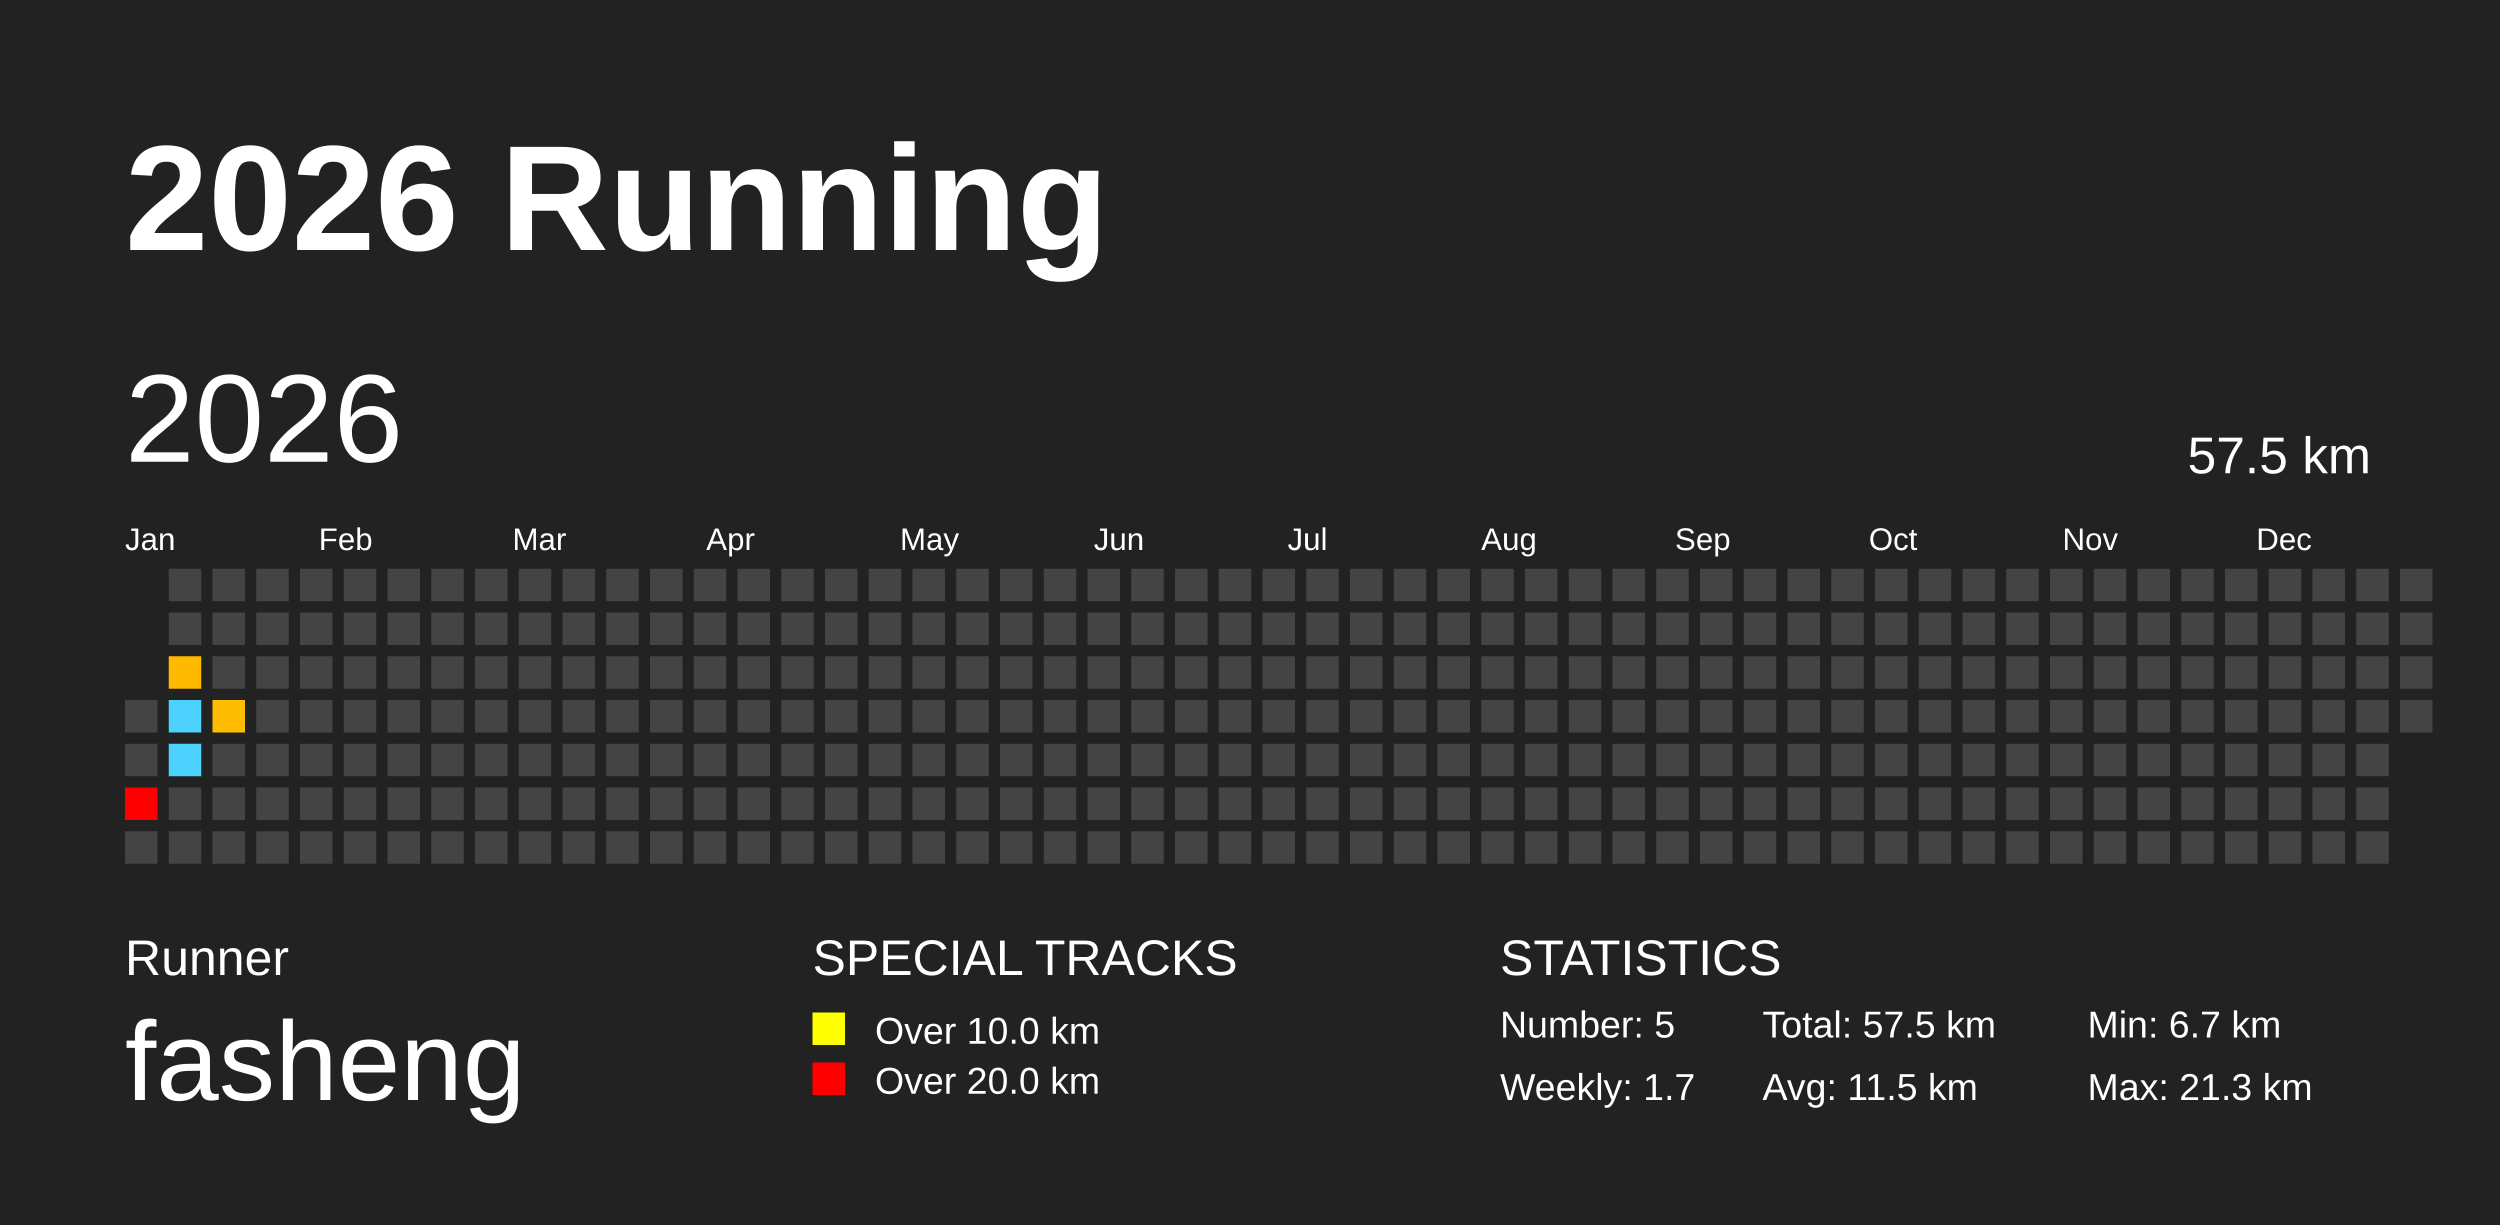
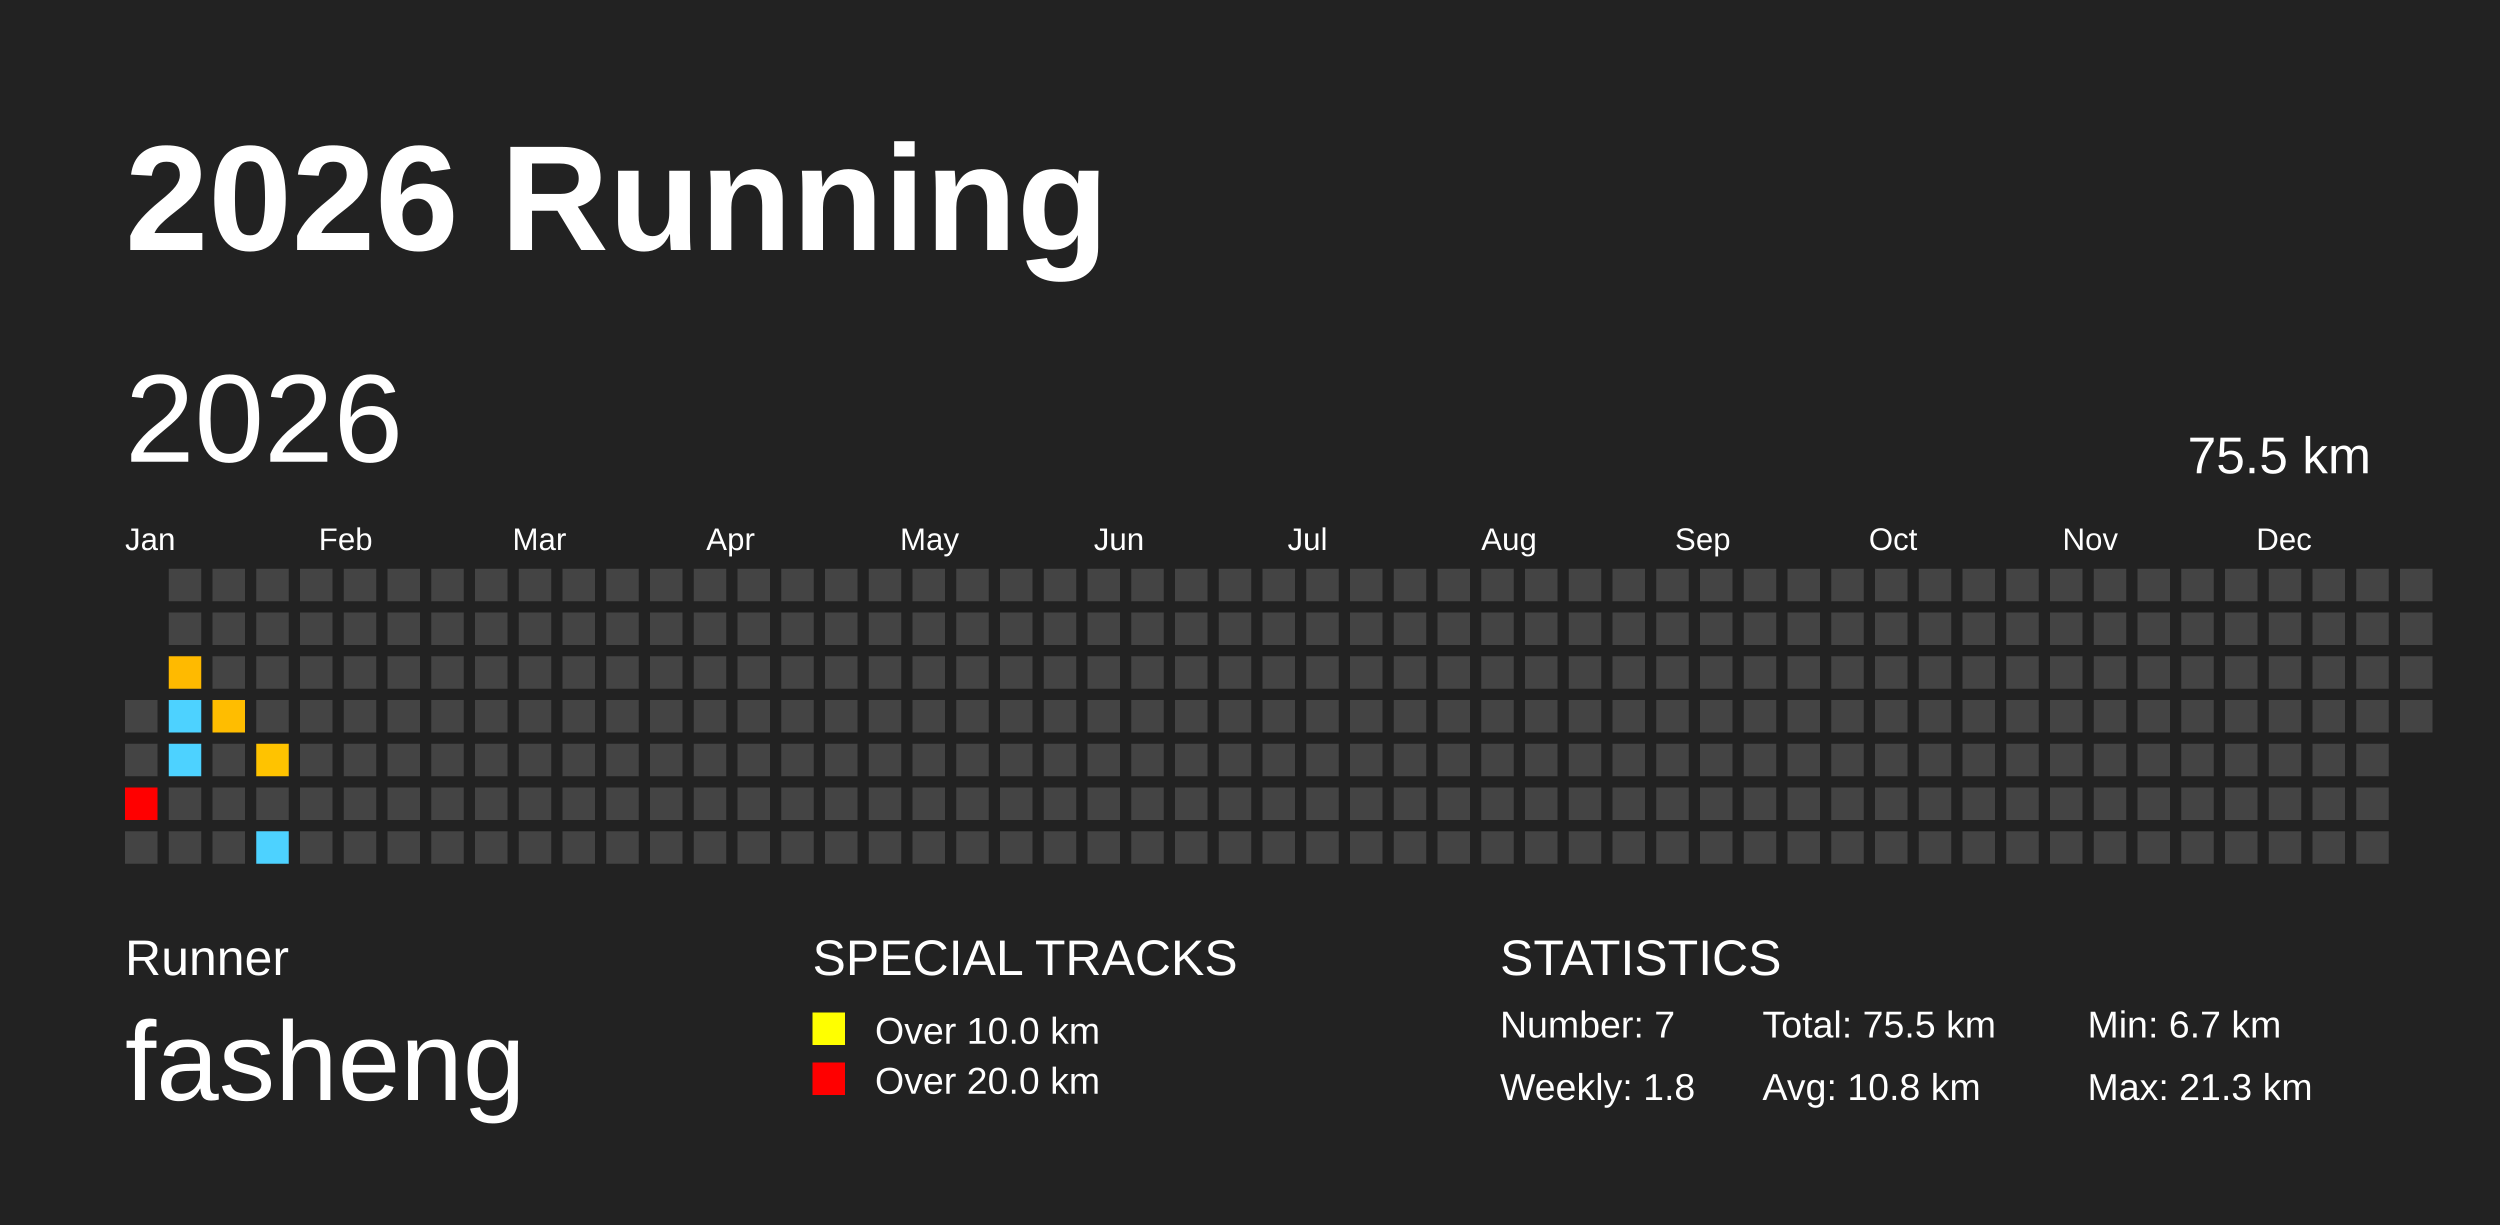
<svg xmlns="http://www.w3.org/2000/svg" baseProfile="full" height="98mm" version="1.1" viewBox="0,0,200,98" width="200mm">
  <defs />
  <rect fill="#222222" height="98" width="200" x="0" y="0" />
  <text fill="#FFFFFF" style="font-size:12px; font-family:Arial; font-weight:bold;" x="10" y="20">2026 Running</text>
  <text fill="#FFFFFF" style="font-size:4px; font-family:Arial" x="10" y="78">Runner</text>
  <text fill="#FFFFFF" style="font-size:9px; font-family:Arial" x="10" y="88">fasheng</text>
  <text fill="#FFFFFF" style="font-size:4px; font-family:Arial" x="65" y="78">SPECIAL TRACKS</text>
  <rect fill="yellow" height="2.6" width="2.6" x="65" y="81" />
  <text fill="#FFFFFF" style="font-size:3px; font-family:Arial" x="70" y="83.5">Over 10.0 km</text>
  <rect fill="red" height="2.6" width="2.6" x="65" y="85" />
  <text fill="#FFFFFF" style="font-size:3px; font-family:Arial" x="70" y="87.5">Over 20.0 km</text>
  <text fill="#FFFFFF" style="font-size:4px; font-family:Arial" x="120" y="78">STATISTICS</text>
-   <text fill="#FFFFFF" style="font-size:3px; font-family:Arial" x="120" y="83">Number: 5</text>
-   <text fill="#FFFFFF" style="font-size:3px; font-family:Arial" x="120" y="88">Weekly: 1.7</text>
-   <text fill="#FFFFFF" style="font-size:3px; font-family:Arial" x="141" y="83">Total: 57.5 km</text>
-   <text fill="#FFFFFF" style="font-size:3px; font-family:Arial" x="141" y="88">Avg: 11.5 km</text>
+   <text fill="#FFFFFF" style="font-size:3px; font-family:Arial" x="120" y="83">Number: 7</text>
+   <text fill="#FFFFFF" style="font-size:3px; font-family:Arial" x="120" y="88">Weekly: 1.8</text>
+   <text fill="#FFFFFF" style="font-size:3px; font-family:Arial" x="141" y="83">Total: 75.5 km</text>
+   <text fill="#FFFFFF" style="font-size:3px; font-family:Arial" x="141" y="88">Avg: 10.8 km</text>
  <text fill="#FFFFFF" style="font-size:3px; font-family:Arial" x="167" y="83">Min: 6.7 km</text>
  <text fill="#FFFFFF" style="font-size:3px; font-family:Arial" x="167" y="88">Max: 21.3 km</text>
  <text dominant-baseline="hanging" fill="#FFFFFF" style="font-size:10.0px; font-family:Arial;" x="10" y="30">2026</text>
-   <text dominant-baseline="hanging" fill="#FFFFFF" style="font-size:4.125px; font-family:Arial;" x="175" y="35">57.5 km</text>
+   <text dominant-baseline="hanging" fill="#FFFFFF" style="font-size:4.125px; font-family:Arial;" x="175" y="35">75.5 km</text>
  <text fill="#FFFFFF" style="font-size:2.5px; font-family:Arial" x="10.0" y="44">Jan</text>
  <text fill="#FFFFFF" style="font-size:2.5px; font-family:Arial" x="25.5" y="44">Feb</text>
  <text fill="#FFFFFF" style="font-size:2.5px; font-family:Arial" x="41.0" y="44">Mar</text>
  <text fill="#FFFFFF" style="font-size:2.5px; font-family:Arial" x="56.5" y="44">Apr</text>
  <text fill="#FFFFFF" style="font-size:2.5px; font-family:Arial" x="72.0" y="44">May</text>
  <text fill="#FFFFFF" style="font-size:2.5px; font-family:Arial" x="87.5" y="44">Jun</text>
  <text fill="#FFFFFF" style="font-size:2.5px; font-family:Arial" x="103.0" y="44">Jul</text>
  <text fill="#FFFFFF" style="font-size:2.5px; font-family:Arial" x="118.5" y="44">Aug</text>
  <text fill="#FFFFFF" style="font-size:2.5px; font-family:Arial" x="134.0" y="44">Sep</text>
  <text fill="#FFFFFF" style="font-size:2.5px; font-family:Arial" x="149.5" y="44">Oct</text>
  <text fill="#FFFFFF" style="font-size:2.5px; font-family:Arial" x="165.0" y="44">Nov</text>
  <text fill="#FFFFFF" style="font-size:2.5px; font-family:Arial" x="180.5" y="44">Dec</text>
  <rect fill="#444444" height="2.6" width="2.6" x="10.0" y="56.0" />
  <rect fill="#444444" height="2.6" width="2.6" x="10.0" y="59.5" />
  <rect fill="red" height="2.6" width="2.6" x="10.0" y="63.0" />
  <rect fill="#444444" height="2.6" width="2.6" x="10.0" y="66.5" />
  <rect fill="#444444" height="2.6" width="2.6" x="13.5" y="45.5" />
  <rect fill="#444444" height="2.6" width="2.6" x="13.5" y="49.0" />
  <rect fill="#ffba00" height="2.6" width="2.6" x="13.5" y="52.5" />
  <rect fill="#4dd2ff" height="2.6" width="2.6" x="13.5" y="56.0" />
  <rect fill="#4dd2ff" height="2.6" width="2.6" x="13.5" y="59.5" />
  <rect fill="#444444" height="2.6" width="2.6" x="13.5" y="63.0" />
  <rect fill="#444444" height="2.6" width="2.6" x="13.5" y="66.5" />
  <rect fill="#444444" height="2.6" width="2.6" x="17.0" y="45.5" />
  <rect fill="#444444" height="2.6" width="2.6" x="17.0" y="49.0" />
  <rect fill="#444444" height="2.6" width="2.6" x="17.0" y="52.5" />
  <rect fill="#ffbd00" height="2.6" width="2.6" x="17.0" y="56.0" />
  <rect fill="#444444" height="2.6" width="2.6" x="17.0" y="59.5" />
  <rect fill="#444444" height="2.6" width="2.6" x="17.0" y="63.0" />
  <rect fill="#444444" height="2.6" width="2.6" x="17.0" y="66.5" />
  <rect fill="#444444" height="2.6" width="2.6" x="20.5" y="45.5" />
  <rect fill="#444444" height="2.6" width="2.6" x="20.5" y="49.0" />
  <rect fill="#444444" height="2.6" width="2.6" x="20.5" y="52.5" />
  <rect fill="#444444" height="2.6" width="2.6" x="20.5" y="56.0" />
-   <rect fill="#444444" height="2.6" width="2.6" x="20.5" y="59.5" />
+   <rect fill="#ffc300" height="2.6" width="2.6" x="20.5" y="59.5" />
  <rect fill="#444444" height="2.6" width="2.6" x="20.5" y="63.0" />
-   <rect fill="#444444" height="2.6" width="2.6" x="20.5" y="66.5" />
+   <rect fill="#4dd2ff" height="2.6" width="2.6" x="20.5" y="66.5" />
  <rect fill="#444444" height="2.6" width="2.6" x="24.0" y="45.5" />
  <rect fill="#444444" height="2.6" width="2.6" x="24.0" y="49.0" />
  <rect fill="#444444" height="2.6" width="2.6" x="24.0" y="52.5" />
  <rect fill="#444444" height="2.6" width="2.6" x="24.0" y="56.0" />
  <rect fill="#444444" height="2.6" width="2.6" x="24.0" y="59.5" />
  <rect fill="#444444" height="2.6" width="2.6" x="24.0" y="63.0" />
  <rect fill="#444444" height="2.6" width="2.6" x="24.0" y="66.5" />
  <rect fill="#444444" height="2.6" width="2.6" x="27.5" y="45.5" />
  <rect fill="#444444" height="2.6" width="2.6" x="27.5" y="49.0" />
  <rect fill="#444444" height="2.6" width="2.6" x="27.5" y="52.5" />
  <rect fill="#444444" height="2.6" width="2.6" x="27.5" y="56.0" />
  <rect fill="#444444" height="2.6" width="2.6" x="27.5" y="59.5" />
  <rect fill="#444444" height="2.6" width="2.6" x="27.5" y="63.0" />
  <rect fill="#444444" height="2.6" width="2.6" x="27.5" y="66.5" />
  <rect fill="#444444" height="2.6" width="2.6" x="31.0" y="45.5" />
  <rect fill="#444444" height="2.6" width="2.6" x="31.0" y="49.0" />
  <rect fill="#444444" height="2.6" width="2.6" x="31.0" y="52.5" />
  <rect fill="#444444" height="2.6" width="2.6" x="31.0" y="56.0" />
  <rect fill="#444444" height="2.6" width="2.6" x="31.0" y="59.5" />
  <rect fill="#444444" height="2.6" width="2.6" x="31.0" y="63.0" />
  <rect fill="#444444" height="2.6" width="2.6" x="31.0" y="66.5" />
  <rect fill="#444444" height="2.6" width="2.6" x="34.5" y="45.5" />
  <rect fill="#444444" height="2.6" width="2.6" x="34.5" y="49.0" />
  <rect fill="#444444" height="2.6" width="2.6" x="34.5" y="52.5" />
  <rect fill="#444444" height="2.6" width="2.6" x="34.5" y="56.0" />
  <rect fill="#444444" height="2.6" width="2.6" x="34.5" y="59.5" />
  <rect fill="#444444" height="2.6" width="2.6" x="34.5" y="63.0" />
  <rect fill="#444444" height="2.6" width="2.6" x="34.5" y="66.5" />
  <rect fill="#444444" height="2.6" width="2.6" x="38.0" y="45.5" />
  <rect fill="#444444" height="2.6" width="2.6" x="38.0" y="49.0" />
  <rect fill="#444444" height="2.6" width="2.6" x="38.0" y="52.5" />
  <rect fill="#444444" height="2.6" width="2.6" x="38.0" y="56.0" />
  <rect fill="#444444" height="2.6" width="2.6" x="38.0" y="59.5" />
  <rect fill="#444444" height="2.6" width="2.6" x="38.0" y="63.0" />
  <rect fill="#444444" height="2.6" width="2.6" x="38.0" y="66.5" />
  <rect fill="#444444" height="2.6" width="2.6" x="41.5" y="45.5" />
  <rect fill="#444444" height="2.6" width="2.6" x="41.5" y="49.0" />
  <rect fill="#444444" height="2.6" width="2.6" x="41.5" y="52.5" />
  <rect fill="#444444" height="2.6" width="2.6" x="41.5" y="56.0" />
  <rect fill="#444444" height="2.6" width="2.6" x="41.5" y="59.5" />
  <rect fill="#444444" height="2.6" width="2.6" x="41.5" y="63.0" />
  <rect fill="#444444" height="2.6" width="2.6" x="41.5" y="66.5" />
  <rect fill="#444444" height="2.6" width="2.6" x="45.0" y="45.5" />
  <rect fill="#444444" height="2.6" width="2.6" x="45.0" y="49.0" />
  <rect fill="#444444" height="2.6" width="2.6" x="45.0" y="52.5" />
  <rect fill="#444444" height="2.6" width="2.6" x="45.0" y="56.0" />
  <rect fill="#444444" height="2.6" width="2.6" x="45.0" y="59.5" />
  <rect fill="#444444" height="2.6" width="2.6" x="45.0" y="63.0" />
  <rect fill="#444444" height="2.6" width="2.6" x="45.0" y="66.5" />
  <rect fill="#444444" height="2.6" width="2.6" x="48.5" y="45.5" />
  <rect fill="#444444" height="2.6" width="2.6" x="48.5" y="49.0" />
  <rect fill="#444444" height="2.6" width="2.6" x="48.5" y="52.5" />
  <rect fill="#444444" height="2.6" width="2.6" x="48.5" y="56.0" />
  <rect fill="#444444" height="2.6" width="2.6" x="48.5" y="59.5" />
  <rect fill="#444444" height="2.6" width="2.6" x="48.5" y="63.0" />
  <rect fill="#444444" height="2.6" width="2.6" x="48.5" y="66.5" />
  <rect fill="#444444" height="2.6" width="2.6" x="52.0" y="45.5" />
  <rect fill="#444444" height="2.6" width="2.6" x="52.0" y="49.0" />
  <rect fill="#444444" height="2.6" width="2.6" x="52.0" y="52.5" />
  <rect fill="#444444" height="2.6" width="2.6" x="52.0" y="56.0" />
  <rect fill="#444444" height="2.6" width="2.6" x="52.0" y="59.5" />
  <rect fill="#444444" height="2.6" width="2.6" x="52.0" y="63.0" />
  <rect fill="#444444" height="2.6" width="2.6" x="52.0" y="66.5" />
  <rect fill="#444444" height="2.6" width="2.6" x="55.5" y="45.5" />
  <rect fill="#444444" height="2.6" width="2.6" x="55.5" y="49.0" />
  <rect fill="#444444" height="2.6" width="2.6" x="55.5" y="52.5" />
  <rect fill="#444444" height="2.6" width="2.6" x="55.5" y="56.0" />
  <rect fill="#444444" height="2.6" width="2.6" x="55.5" y="59.5" />
  <rect fill="#444444" height="2.6" width="2.6" x="55.5" y="63.0" />
  <rect fill="#444444" height="2.6" width="2.6" x="55.5" y="66.5" />
  <rect fill="#444444" height="2.6" width="2.6" x="59.0" y="45.5" />
  <rect fill="#444444" height="2.6" width="2.6" x="59.0" y="49.0" />
  <rect fill="#444444" height="2.6" width="2.6" x="59.0" y="52.5" />
  <rect fill="#444444" height="2.6" width="2.6" x="59.0" y="56.0" />
  <rect fill="#444444" height="2.6" width="2.6" x="59.0" y="59.5" />
  <rect fill="#444444" height="2.6" width="2.6" x="59.0" y="63.0" />
  <rect fill="#444444" height="2.6" width="2.6" x="59.0" y="66.5" />
  <rect fill="#444444" height="2.6" width="2.6" x="62.5" y="45.5" />
  <rect fill="#444444" height="2.6" width="2.6" x="62.5" y="49.0" />
  <rect fill="#444444" height="2.6" width="2.6" x="62.5" y="52.5" />
  <rect fill="#444444" height="2.6" width="2.6" x="62.5" y="56.0" />
  <rect fill="#444444" height="2.6" width="2.6" x="62.5" y="59.5" />
  <rect fill="#444444" height="2.6" width="2.6" x="62.5" y="63.0" />
  <rect fill="#444444" height="2.6" width="2.6" x="62.5" y="66.5" />
  <rect fill="#444444" height="2.6" width="2.6" x="66.0" y="45.5" />
  <rect fill="#444444" height="2.6" width="2.6" x="66.0" y="49.0" />
  <rect fill="#444444" height="2.6" width="2.6" x="66.0" y="52.5" />
  <rect fill="#444444" height="2.6" width="2.6" x="66.0" y="56.0" />
  <rect fill="#444444" height="2.6" width="2.6" x="66.0" y="59.5" />
  <rect fill="#444444" height="2.6" width="2.6" x="66.0" y="63.0" />
  <rect fill="#444444" height="2.6" width="2.6" x="66.0" y="66.5" />
  <rect fill="#444444" height="2.6" width="2.6" x="69.5" y="45.5" />
  <rect fill="#444444" height="2.6" width="2.6" x="69.5" y="49.0" />
  <rect fill="#444444" height="2.6" width="2.6" x="69.5" y="52.5" />
  <rect fill="#444444" height="2.6" width="2.6" x="69.5" y="56.0" />
  <rect fill="#444444" height="2.6" width="2.6" x="69.5" y="59.5" />
  <rect fill="#444444" height="2.6" width="2.6" x="69.5" y="63.0" />
  <rect fill="#444444" height="2.6" width="2.6" x="69.5" y="66.5" />
  <rect fill="#444444" height="2.6" width="2.6" x="73.0" y="45.5" />
  <rect fill="#444444" height="2.6" width="2.6" x="73.0" y="49.0" />
  <rect fill="#444444" height="2.6" width="2.6" x="73.0" y="52.5" />
  <rect fill="#444444" height="2.6" width="2.6" x="73.0" y="56.0" />
  <rect fill="#444444" height="2.6" width="2.6" x="73.0" y="59.5" />
  <rect fill="#444444" height="2.6" width="2.6" x="73.0" y="63.0" />
  <rect fill="#444444" height="2.6" width="2.6" x="73.0" y="66.5" />
  <rect fill="#444444" height="2.6" width="2.6" x="76.5" y="45.5" />
  <rect fill="#444444" height="2.6" width="2.6" x="76.5" y="49.0" />
  <rect fill="#444444" height="2.6" width="2.6" x="76.5" y="52.5" />
  <rect fill="#444444" height="2.6" width="2.6" x="76.5" y="56.0" />
  <rect fill="#444444" height="2.6" width="2.6" x="76.5" y="59.5" />
  <rect fill="#444444" height="2.6" width="2.6" x="76.5" y="63.0" />
  <rect fill="#444444" height="2.6" width="2.6" x="76.5" y="66.5" />
  <rect fill="#444444" height="2.6" width="2.6" x="80.0" y="45.5" />
  <rect fill="#444444" height="2.6" width="2.6" x="80.0" y="49.0" />
  <rect fill="#444444" height="2.6" width="2.6" x="80.0" y="52.5" />
  <rect fill="#444444" height="2.6" width="2.6" x="80.0" y="56.0" />
  <rect fill="#444444" height="2.6" width="2.6" x="80.0" y="59.5" />
  <rect fill="#444444" height="2.6" width="2.6" x="80.0" y="63.0" />
  <rect fill="#444444" height="2.6" width="2.6" x="80.0" y="66.5" />
  <rect fill="#444444" height="2.6" width="2.6" x="83.5" y="45.5" />
  <rect fill="#444444" height="2.6" width="2.6" x="83.5" y="49.0" />
  <rect fill="#444444" height="2.6" width="2.6" x="83.5" y="52.5" />
  <rect fill="#444444" height="2.6" width="2.6" x="83.5" y="56.0" />
  <rect fill="#444444" height="2.6" width="2.6" x="83.5" y="59.5" />
  <rect fill="#444444" height="2.6" width="2.6" x="83.5" y="63.0" />
  <rect fill="#444444" height="2.6" width="2.6" x="83.5" y="66.5" />
  <rect fill="#444444" height="2.6" width="2.6" x="87.0" y="45.5" />
  <rect fill="#444444" height="2.6" width="2.6" x="87.0" y="49.0" />
  <rect fill="#444444" height="2.6" width="2.6" x="87.0" y="52.5" />
  <rect fill="#444444" height="2.6" width="2.6" x="87.0" y="56.0" />
  <rect fill="#444444" height="2.6" width="2.6" x="87.0" y="59.5" />
  <rect fill="#444444" height="2.6" width="2.6" x="87.0" y="63.0" />
  <rect fill="#444444" height="2.6" width="2.6" x="87.0" y="66.5" />
  <rect fill="#444444" height="2.6" width="2.6" x="90.5" y="45.5" />
  <rect fill="#444444" height="2.6" width="2.6" x="90.5" y="49.0" />
  <rect fill="#444444" height="2.6" width="2.6" x="90.5" y="52.5" />
  <rect fill="#444444" height="2.6" width="2.6" x="90.5" y="56.0" />
  <rect fill="#444444" height="2.6" width="2.6" x="90.5" y="59.5" />
  <rect fill="#444444" height="2.6" width="2.6" x="90.5" y="63.0" />
  <rect fill="#444444" height="2.6" width="2.6" x="90.5" y="66.5" />
  <rect fill="#444444" height="2.6" width="2.6" x="94.0" y="45.5" />
  <rect fill="#444444" height="2.6" width="2.6" x="94.0" y="49.0" />
  <rect fill="#444444" height="2.6" width="2.6" x="94.0" y="52.5" />
  <rect fill="#444444" height="2.6" width="2.6" x="94.0" y="56.0" />
  <rect fill="#444444" height="2.6" width="2.6" x="94.0" y="59.5" />
  <rect fill="#444444" height="2.6" width="2.6" x="94.0" y="63.0" />
  <rect fill="#444444" height="2.6" width="2.6" x="94.0" y="66.5" />
  <rect fill="#444444" height="2.6" width="2.6" x="97.5" y="45.5" />
  <rect fill="#444444" height="2.6" width="2.6" x="97.5" y="49.0" />
  <rect fill="#444444" height="2.6" width="2.6" x="97.5" y="52.5" />
  <rect fill="#444444" height="2.6" width="2.6" x="97.5" y="56.0" />
  <rect fill="#444444" height="2.6" width="2.6" x="97.5" y="59.5" />
  <rect fill="#444444" height="2.6" width="2.6" x="97.5" y="63.0" />
  <rect fill="#444444" height="2.6" width="2.6" x="97.5" y="66.5" />
  <rect fill="#444444" height="2.6" width="2.6" x="101.0" y="45.5" />
  <rect fill="#444444" height="2.6" width="2.6" x="101.0" y="49.0" />
  <rect fill="#444444" height="2.6" width="2.6" x="101.0" y="52.5" />
  <rect fill="#444444" height="2.6" width="2.6" x="101.0" y="56.0" />
  <rect fill="#444444" height="2.6" width="2.6" x="101.0" y="59.5" />
  <rect fill="#444444" height="2.6" width="2.6" x="101.0" y="63.0" />
  <rect fill="#444444" height="2.6" width="2.6" x="101.0" y="66.5" />
  <rect fill="#444444" height="2.6" width="2.6" x="104.5" y="45.5" />
  <rect fill="#444444" height="2.6" width="2.6" x="104.5" y="49.0" />
  <rect fill="#444444" height="2.6" width="2.6" x="104.5" y="52.5" />
  <rect fill="#444444" height="2.6" width="2.6" x="104.5" y="56.0" />
  <rect fill="#444444" height="2.6" width="2.6" x="104.5" y="59.5" />
  <rect fill="#444444" height="2.6" width="2.6" x="104.5" y="63.0" />
  <rect fill="#444444" height="2.6" width="2.6" x="104.5" y="66.5" />
  <rect fill="#444444" height="2.6" width="2.6" x="108.0" y="45.5" />
  <rect fill="#444444" height="2.6" width="2.6" x="108.0" y="49.0" />
  <rect fill="#444444" height="2.6" width="2.6" x="108.0" y="52.5" />
  <rect fill="#444444" height="2.6" width="2.6" x="108.0" y="56.0" />
  <rect fill="#444444" height="2.6" width="2.6" x="108.0" y="59.5" />
  <rect fill="#444444" height="2.6" width="2.6" x="108.0" y="63.0" />
  <rect fill="#444444" height="2.6" width="2.6" x="108.0" y="66.5" />
  <rect fill="#444444" height="2.6" width="2.6" x="111.5" y="45.5" />
  <rect fill="#444444" height="2.6" width="2.6" x="111.5" y="49.0" />
  <rect fill="#444444" height="2.6" width="2.6" x="111.5" y="52.5" />
  <rect fill="#444444" height="2.6" width="2.6" x="111.5" y="56.0" />
  <rect fill="#444444" height="2.6" width="2.6" x="111.5" y="59.5" />
  <rect fill="#444444" height="2.6" width="2.6" x="111.5" y="63.0" />
  <rect fill="#444444" height="2.6" width="2.6" x="111.5" y="66.5" />
  <rect fill="#444444" height="2.6" width="2.6" x="115.0" y="45.5" />
  <rect fill="#444444" height="2.6" width="2.6" x="115.0" y="49.0" />
  <rect fill="#444444" height="2.6" width="2.6" x="115.0" y="52.5" />
  <rect fill="#444444" height="2.6" width="2.6" x="115.0" y="56.0" />
  <rect fill="#444444" height="2.6" width="2.6" x="115.0" y="59.5" />
  <rect fill="#444444" height="2.6" width="2.6" x="115.0" y="63.0" />
  <rect fill="#444444" height="2.6" width="2.6" x="115.0" y="66.5" />
  <rect fill="#444444" height="2.6" width="2.6" x="118.5" y="45.5" />
  <rect fill="#444444" height="2.6" width="2.6" x="118.5" y="49.0" />
  <rect fill="#444444" height="2.6" width="2.6" x="118.5" y="52.5" />
  <rect fill="#444444" height="2.6" width="2.6" x="118.5" y="56.0" />
  <rect fill="#444444" height="2.6" width="2.6" x="118.5" y="59.5" />
  <rect fill="#444444" height="2.6" width="2.6" x="118.5" y="63.0" />
  <rect fill="#444444" height="2.6" width="2.6" x="118.5" y="66.5" />
  <rect fill="#444444" height="2.6" width="2.6" x="122.0" y="45.5" />
  <rect fill="#444444" height="2.6" width="2.6" x="122.0" y="49.0" />
  <rect fill="#444444" height="2.6" width="2.6" x="122.0" y="52.5" />
  <rect fill="#444444" height="2.6" width="2.6" x="122.0" y="56.0" />
  <rect fill="#444444" height="2.6" width="2.6" x="122.0" y="59.5" />
  <rect fill="#444444" height="2.6" width="2.6" x="122.0" y="63.0" />
  <rect fill="#444444" height="2.6" width="2.6" x="122.0" y="66.5" />
  <rect fill="#444444" height="2.6" width="2.6" x="125.5" y="45.5" />
  <rect fill="#444444" height="2.6" width="2.6" x="125.5" y="49.0" />
  <rect fill="#444444" height="2.6" width="2.6" x="125.5" y="52.5" />
  <rect fill="#444444" height="2.6" width="2.6" x="125.5" y="56.0" />
  <rect fill="#444444" height="2.6" width="2.6" x="125.5" y="59.5" />
  <rect fill="#444444" height="2.6" width="2.6" x="125.5" y="63.0" />
  <rect fill="#444444" height="2.6" width="2.6" x="125.5" y="66.5" />
  <rect fill="#444444" height="2.6" width="2.6" x="129.0" y="45.5" />
  <rect fill="#444444" height="2.6" width="2.6" x="129.0" y="49.0" />
  <rect fill="#444444" height="2.6" width="2.6" x="129.0" y="52.5" />
  <rect fill="#444444" height="2.6" width="2.6" x="129.0" y="56.0" />
  <rect fill="#444444" height="2.6" width="2.6" x="129.0" y="59.5" />
  <rect fill="#444444" height="2.6" width="2.6" x="129.0" y="63.0" />
  <rect fill="#444444" height="2.6" width="2.6" x="129.0" y="66.5" />
  <rect fill="#444444" height="2.6" width="2.6" x="132.5" y="45.5" />
  <rect fill="#444444" height="2.6" width="2.6" x="132.5" y="49.0" />
  <rect fill="#444444" height="2.6" width="2.6" x="132.5" y="52.5" />
  <rect fill="#444444" height="2.6" width="2.6" x="132.5" y="56.0" />
  <rect fill="#444444" height="2.6" width="2.6" x="132.5" y="59.5" />
  <rect fill="#444444" height="2.6" width="2.6" x="132.5" y="63.0" />
  <rect fill="#444444" height="2.6" width="2.6" x="132.5" y="66.5" />
  <rect fill="#444444" height="2.6" width="2.6" x="136.0" y="45.5" />
  <rect fill="#444444" height="2.6" width="2.6" x="136.0" y="49.0" />
  <rect fill="#444444" height="2.6" width="2.6" x="136.0" y="52.5" />
  <rect fill="#444444" height="2.6" width="2.6" x="136.0" y="56.0" />
  <rect fill="#444444" height="2.6" width="2.6" x="136.0" y="59.5" />
  <rect fill="#444444" height="2.6" width="2.6" x="136.0" y="63.0" />
  <rect fill="#444444" height="2.6" width="2.6" x="136.0" y="66.5" />
  <rect fill="#444444" height="2.6" width="2.6" x="139.5" y="45.5" />
  <rect fill="#444444" height="2.6" width="2.6" x="139.5" y="49.0" />
  <rect fill="#444444" height="2.6" width="2.6" x="139.5" y="52.5" />
  <rect fill="#444444" height="2.6" width="2.6" x="139.5" y="56.0" />
  <rect fill="#444444" height="2.6" width="2.6" x="139.5" y="59.5" />
  <rect fill="#444444" height="2.6" width="2.6" x="139.5" y="63.0" />
  <rect fill="#444444" height="2.6" width="2.6" x="139.5" y="66.5" />
  <rect fill="#444444" height="2.6" width="2.6" x="143.0" y="45.5" />
  <rect fill="#444444" height="2.6" width="2.6" x="143.0" y="49.0" />
  <rect fill="#444444" height="2.6" width="2.6" x="143.0" y="52.5" />
  <rect fill="#444444" height="2.6" width="2.6" x="143.0" y="56.0" />
  <rect fill="#444444" height="2.6" width="2.6" x="143.0" y="59.5" />
  <rect fill="#444444" height="2.6" width="2.6" x="143.0" y="63.0" />
  <rect fill="#444444" height="2.6" width="2.6" x="143.0" y="66.5" />
  <rect fill="#444444" height="2.6" width="2.6" x="146.5" y="45.5" />
  <rect fill="#444444" height="2.6" width="2.6" x="146.5" y="49.0" />
  <rect fill="#444444" height="2.6" width="2.6" x="146.5" y="52.5" />
  <rect fill="#444444" height="2.6" width="2.6" x="146.5" y="56.0" />
  <rect fill="#444444" height="2.6" width="2.6" x="146.5" y="59.5" />
  <rect fill="#444444" height="2.6" width="2.6" x="146.5" y="63.0" />
  <rect fill="#444444" height="2.6" width="2.6" x="146.5" y="66.5" />
  <rect fill="#444444" height="2.6" width="2.6" x="150.0" y="45.5" />
  <rect fill="#444444" height="2.6" width="2.6" x="150.0" y="49.0" />
  <rect fill="#444444" height="2.6" width="2.6" x="150.0" y="52.5" />
  <rect fill="#444444" height="2.6" width="2.6" x="150.0" y="56.0" />
  <rect fill="#444444" height="2.6" width="2.6" x="150.0" y="59.5" />
  <rect fill="#444444" height="2.6" width="2.6" x="150.0" y="63.0" />
  <rect fill="#444444" height="2.6" width="2.6" x="150.0" y="66.5" />
  <rect fill="#444444" height="2.6" width="2.6" x="153.5" y="45.5" />
  <rect fill="#444444" height="2.6" width="2.6" x="153.5" y="49.0" />
  <rect fill="#444444" height="2.6" width="2.6" x="153.5" y="52.5" />
  <rect fill="#444444" height="2.6" width="2.6" x="153.5" y="56.0" />
  <rect fill="#444444" height="2.6" width="2.6" x="153.5" y="59.5" />
  <rect fill="#444444" height="2.6" width="2.6" x="153.5" y="63.0" />
  <rect fill="#444444" height="2.6" width="2.6" x="153.5" y="66.5" />
  <rect fill="#444444" height="2.6" width="2.6" x="157.0" y="45.5" />
  <rect fill="#444444" height="2.6" width="2.6" x="157.0" y="49.0" />
  <rect fill="#444444" height="2.6" width="2.6" x="157.0" y="52.5" />
  <rect fill="#444444" height="2.6" width="2.6" x="157.0" y="56.0" />
  <rect fill="#444444" height="2.6" width="2.6" x="157.0" y="59.5" />
  <rect fill="#444444" height="2.6" width="2.6" x="157.0" y="63.0" />
  <rect fill="#444444" height="2.6" width="2.6" x="157.0" y="66.5" />
  <rect fill="#444444" height="2.6" width="2.6" x="160.5" y="45.5" />
  <rect fill="#444444" height="2.6" width="2.6" x="160.5" y="49.0" />
  <rect fill="#444444" height="2.6" width="2.6" x="160.5" y="52.5" />
  <rect fill="#444444" height="2.6" width="2.6" x="160.5" y="56.0" />
  <rect fill="#444444" height="2.6" width="2.6" x="160.5" y="59.5" />
  <rect fill="#444444" height="2.6" width="2.6" x="160.5" y="63.0" />
  <rect fill="#444444" height="2.6" width="2.6" x="160.5" y="66.5" />
  <rect fill="#444444" height="2.6" width="2.6" x="164.0" y="45.5" />
  <rect fill="#444444" height="2.6" width="2.6" x="164.0" y="49.0" />
  <rect fill="#444444" height="2.6" width="2.6" x="164.0" y="52.5" />
  <rect fill="#444444" height="2.6" width="2.6" x="164.0" y="56.0" />
  <rect fill="#444444" height="2.6" width="2.6" x="164.0" y="59.5" />
  <rect fill="#444444" height="2.6" width="2.6" x="164.0" y="63.0" />
  <rect fill="#444444" height="2.6" width="2.6" x="164.0" y="66.5" />
  <rect fill="#444444" height="2.6" width="2.6" x="167.5" y="45.5" />
  <rect fill="#444444" height="2.6" width="2.6" x="167.5" y="49.0" />
  <rect fill="#444444" height="2.6" width="2.6" x="167.5" y="52.5" />
  <rect fill="#444444" height="2.6" width="2.6" x="167.5" y="56.0" />
  <rect fill="#444444" height="2.6" width="2.6" x="167.5" y="59.5" />
  <rect fill="#444444" height="2.6" width="2.6" x="167.5" y="63.0" />
  <rect fill="#444444" height="2.6" width="2.6" x="167.5" y="66.5" />
  <rect fill="#444444" height="2.6" width="2.6" x="171.0" y="45.5" />
  <rect fill="#444444" height="2.6" width="2.6" x="171.0" y="49.0" />
  <rect fill="#444444" height="2.6" width="2.6" x="171.0" y="52.5" />
  <rect fill="#444444" height="2.6" width="2.6" x="171.0" y="56.0" />
  <rect fill="#444444" height="2.6" width="2.6" x="171.0" y="59.5" />
  <rect fill="#444444" height="2.6" width="2.6" x="171.0" y="63.0" />
  <rect fill="#444444" height="2.6" width="2.6" x="171.0" y="66.5" />
  <rect fill="#444444" height="2.6" width="2.6" x="174.5" y="45.5" />
  <rect fill="#444444" height="2.6" width="2.6" x="174.5" y="49.0" />
  <rect fill="#444444" height="2.6" width="2.6" x="174.5" y="52.5" />
  <rect fill="#444444" height="2.6" width="2.6" x="174.5" y="56.0" />
  <rect fill="#444444" height="2.6" width="2.6" x="174.5" y="59.5" />
  <rect fill="#444444" height="2.6" width="2.6" x="174.5" y="63.0" />
  <rect fill="#444444" height="2.6" width="2.6" x="174.5" y="66.5" />
  <rect fill="#444444" height="2.6" width="2.6" x="178.0" y="45.5" />
  <rect fill="#444444" height="2.6" width="2.6" x="178.0" y="49.0" />
  <rect fill="#444444" height="2.6" width="2.6" x="178.0" y="52.5" />
  <rect fill="#444444" height="2.6" width="2.6" x="178.0" y="56.0" />
  <rect fill="#444444" height="2.6" width="2.6" x="178.0" y="59.5" />
  <rect fill="#444444" height="2.6" width="2.6" x="178.0" y="63.0" />
  <rect fill="#444444" height="2.6" width="2.6" x="178.0" y="66.5" />
  <rect fill="#444444" height="2.6" width="2.6" x="181.5" y="45.5" />
  <rect fill="#444444" height="2.6" width="2.6" x="181.5" y="49.0" />
  <rect fill="#444444" height="2.6" width="2.6" x="181.5" y="52.5" />
  <rect fill="#444444" height="2.6" width="2.6" x="181.5" y="56.0" />
  <rect fill="#444444" height="2.6" width="2.6" x="181.5" y="59.5" />
  <rect fill="#444444" height="2.6" width="2.6" x="181.5" y="63.0" />
  <rect fill="#444444" height="2.6" width="2.6" x="181.5" y="66.5" />
  <rect fill="#444444" height="2.6" width="2.6" x="185.0" y="45.5" />
  <rect fill="#444444" height="2.6" width="2.6" x="185.0" y="49.0" />
  <rect fill="#444444" height="2.6" width="2.6" x="185.0" y="52.5" />
  <rect fill="#444444" height="2.6" width="2.6" x="185.0" y="56.0" />
  <rect fill="#444444" height="2.6" width="2.6" x="185.0" y="59.5" />
  <rect fill="#444444" height="2.6" width="2.6" x="185.0" y="63.0" />
  <rect fill="#444444" height="2.6" width="2.6" x="185.0" y="66.5" />
  <rect fill="#444444" height="2.6" width="2.6" x="188.5" y="45.5" />
  <rect fill="#444444" height="2.6" width="2.6" x="188.5" y="49.0" />
  <rect fill="#444444" height="2.6" width="2.6" x="188.5" y="52.5" />
  <rect fill="#444444" height="2.6" width="2.6" x="188.5" y="56.0" />
  <rect fill="#444444" height="2.6" width="2.6" x="188.5" y="59.5" />
  <rect fill="#444444" height="2.6" width="2.6" x="188.5" y="63.0" />
  <rect fill="#444444" height="2.6" width="2.6" x="188.5" y="66.5" />
  <rect fill="#444444" height="2.6" width="2.6" x="192.0" y="45.5" />
  <rect fill="#444444" height="2.6" width="2.6" x="192.0" y="49.0" />
  <rect fill="#444444" height="2.6" width="2.6" x="192.0" y="52.5" />
  <rect fill="#444444" height="2.6" width="2.6" x="192.0" y="56.0" />
</svg>
